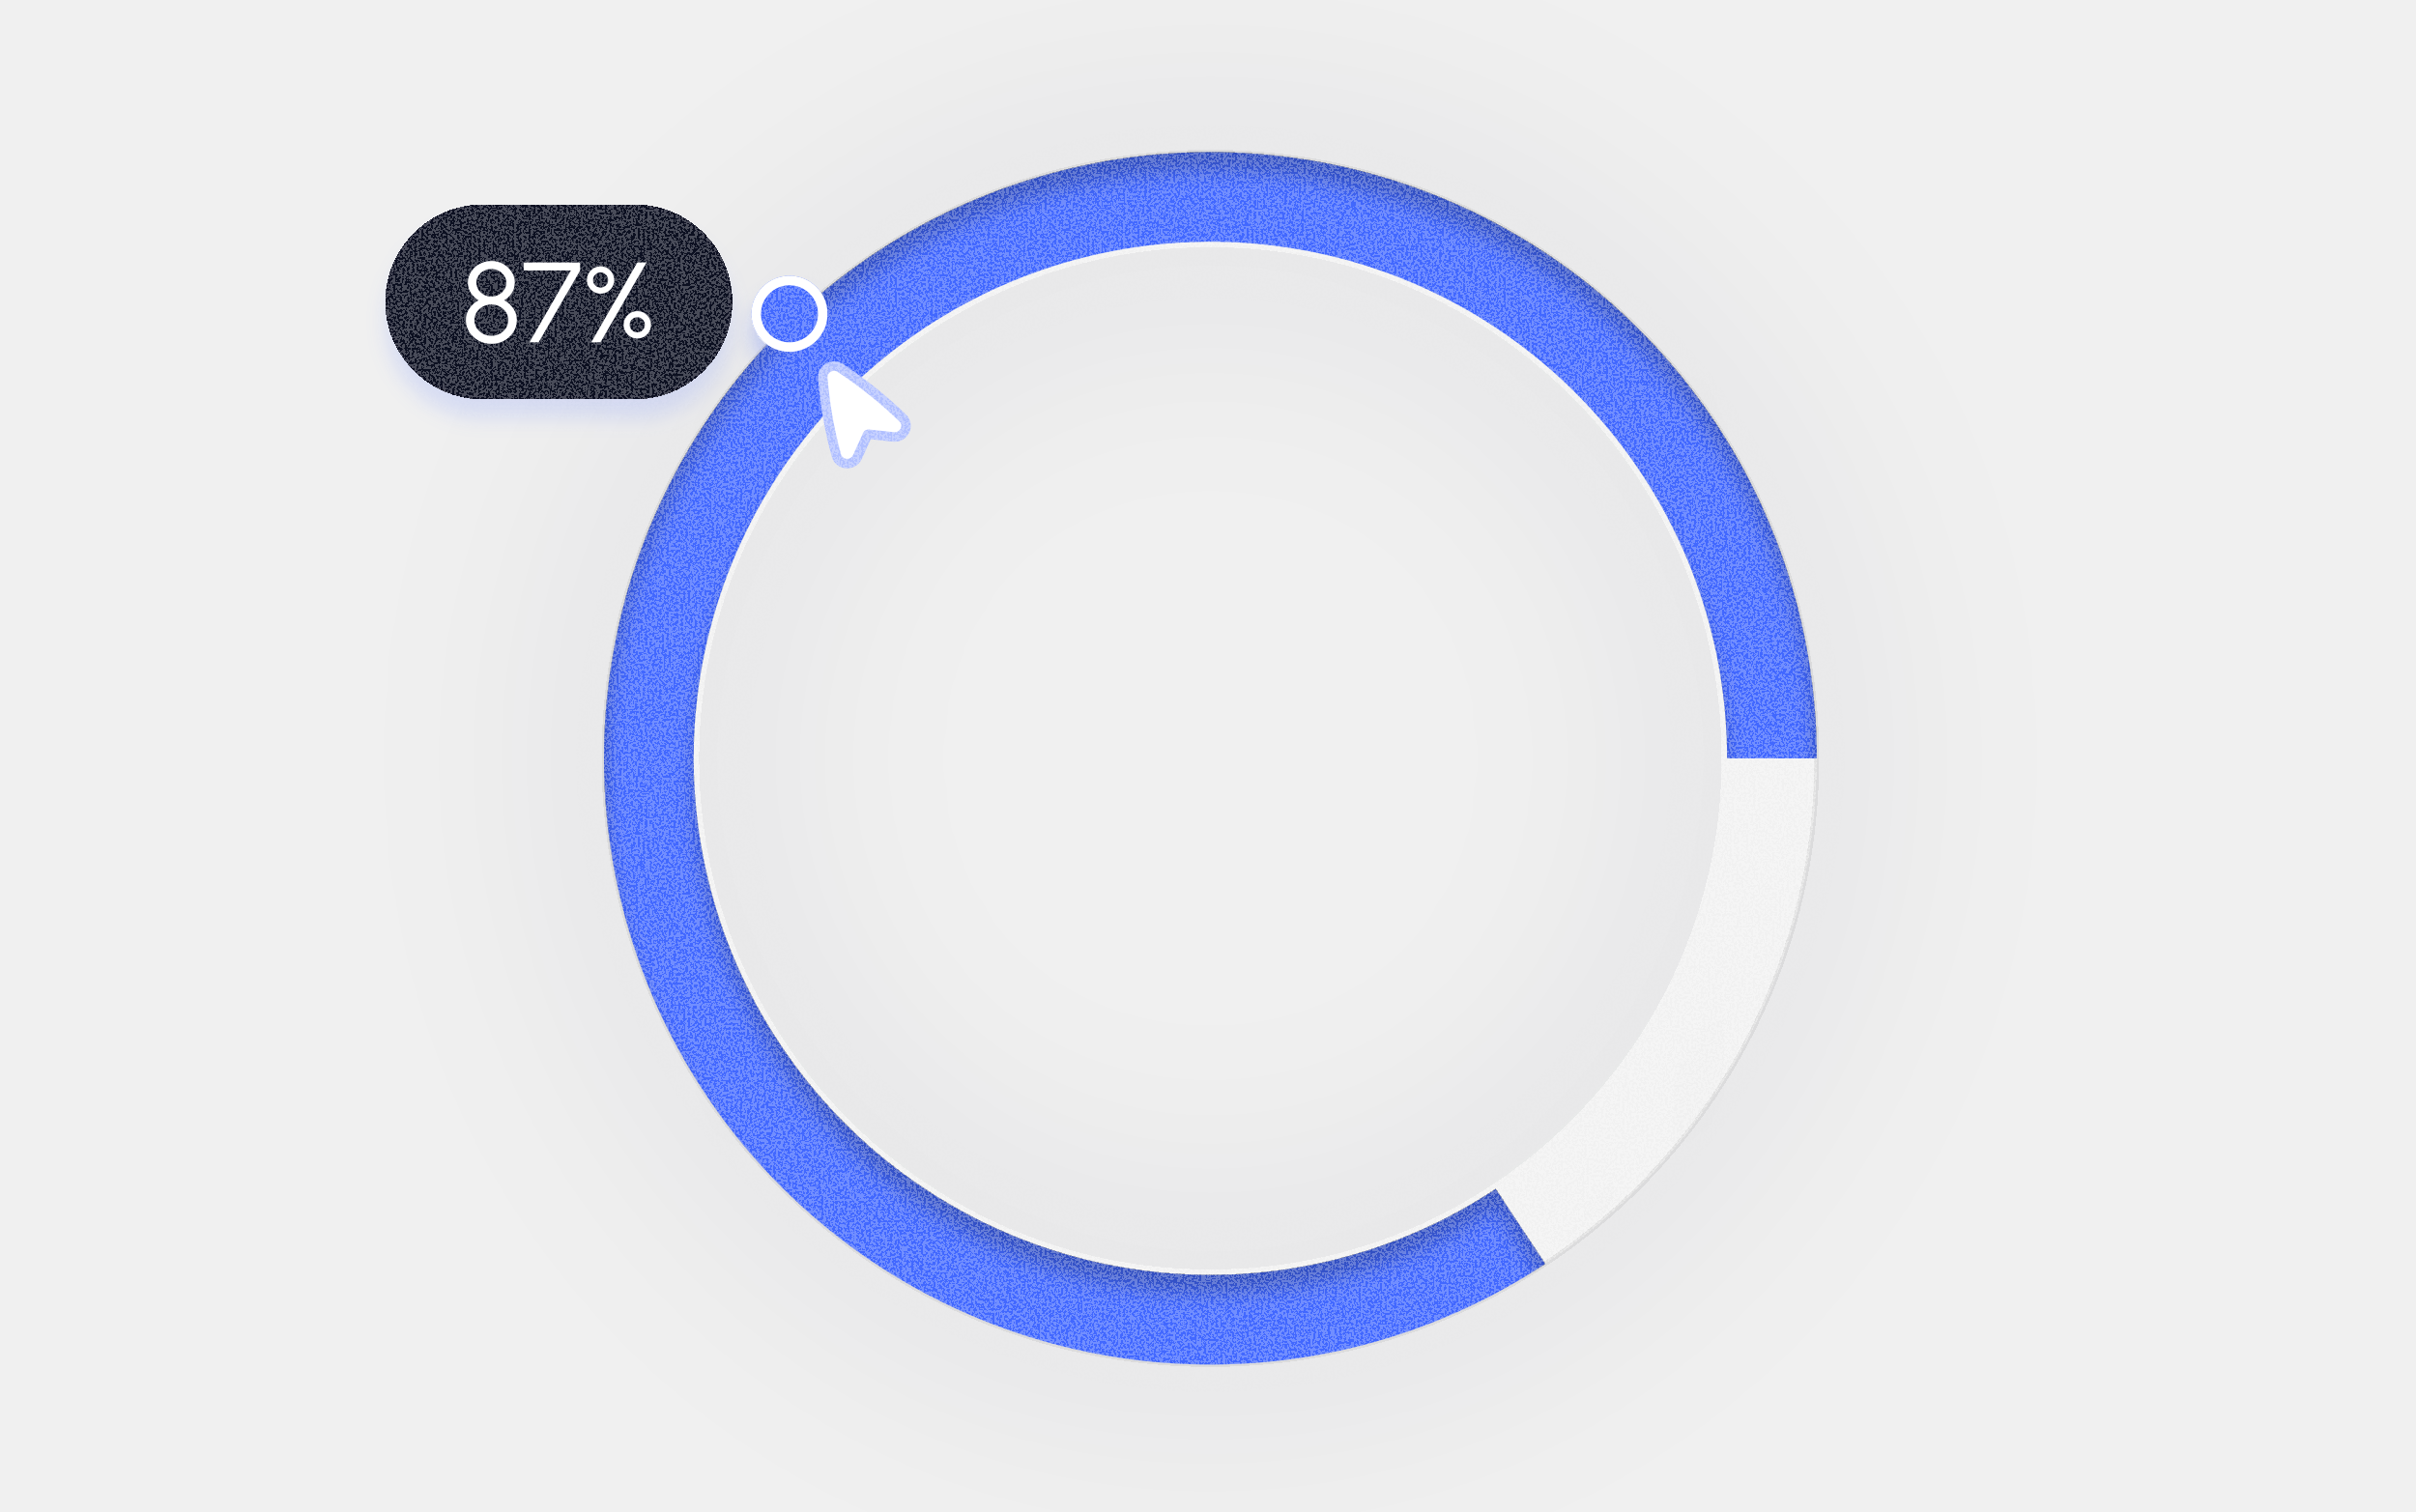
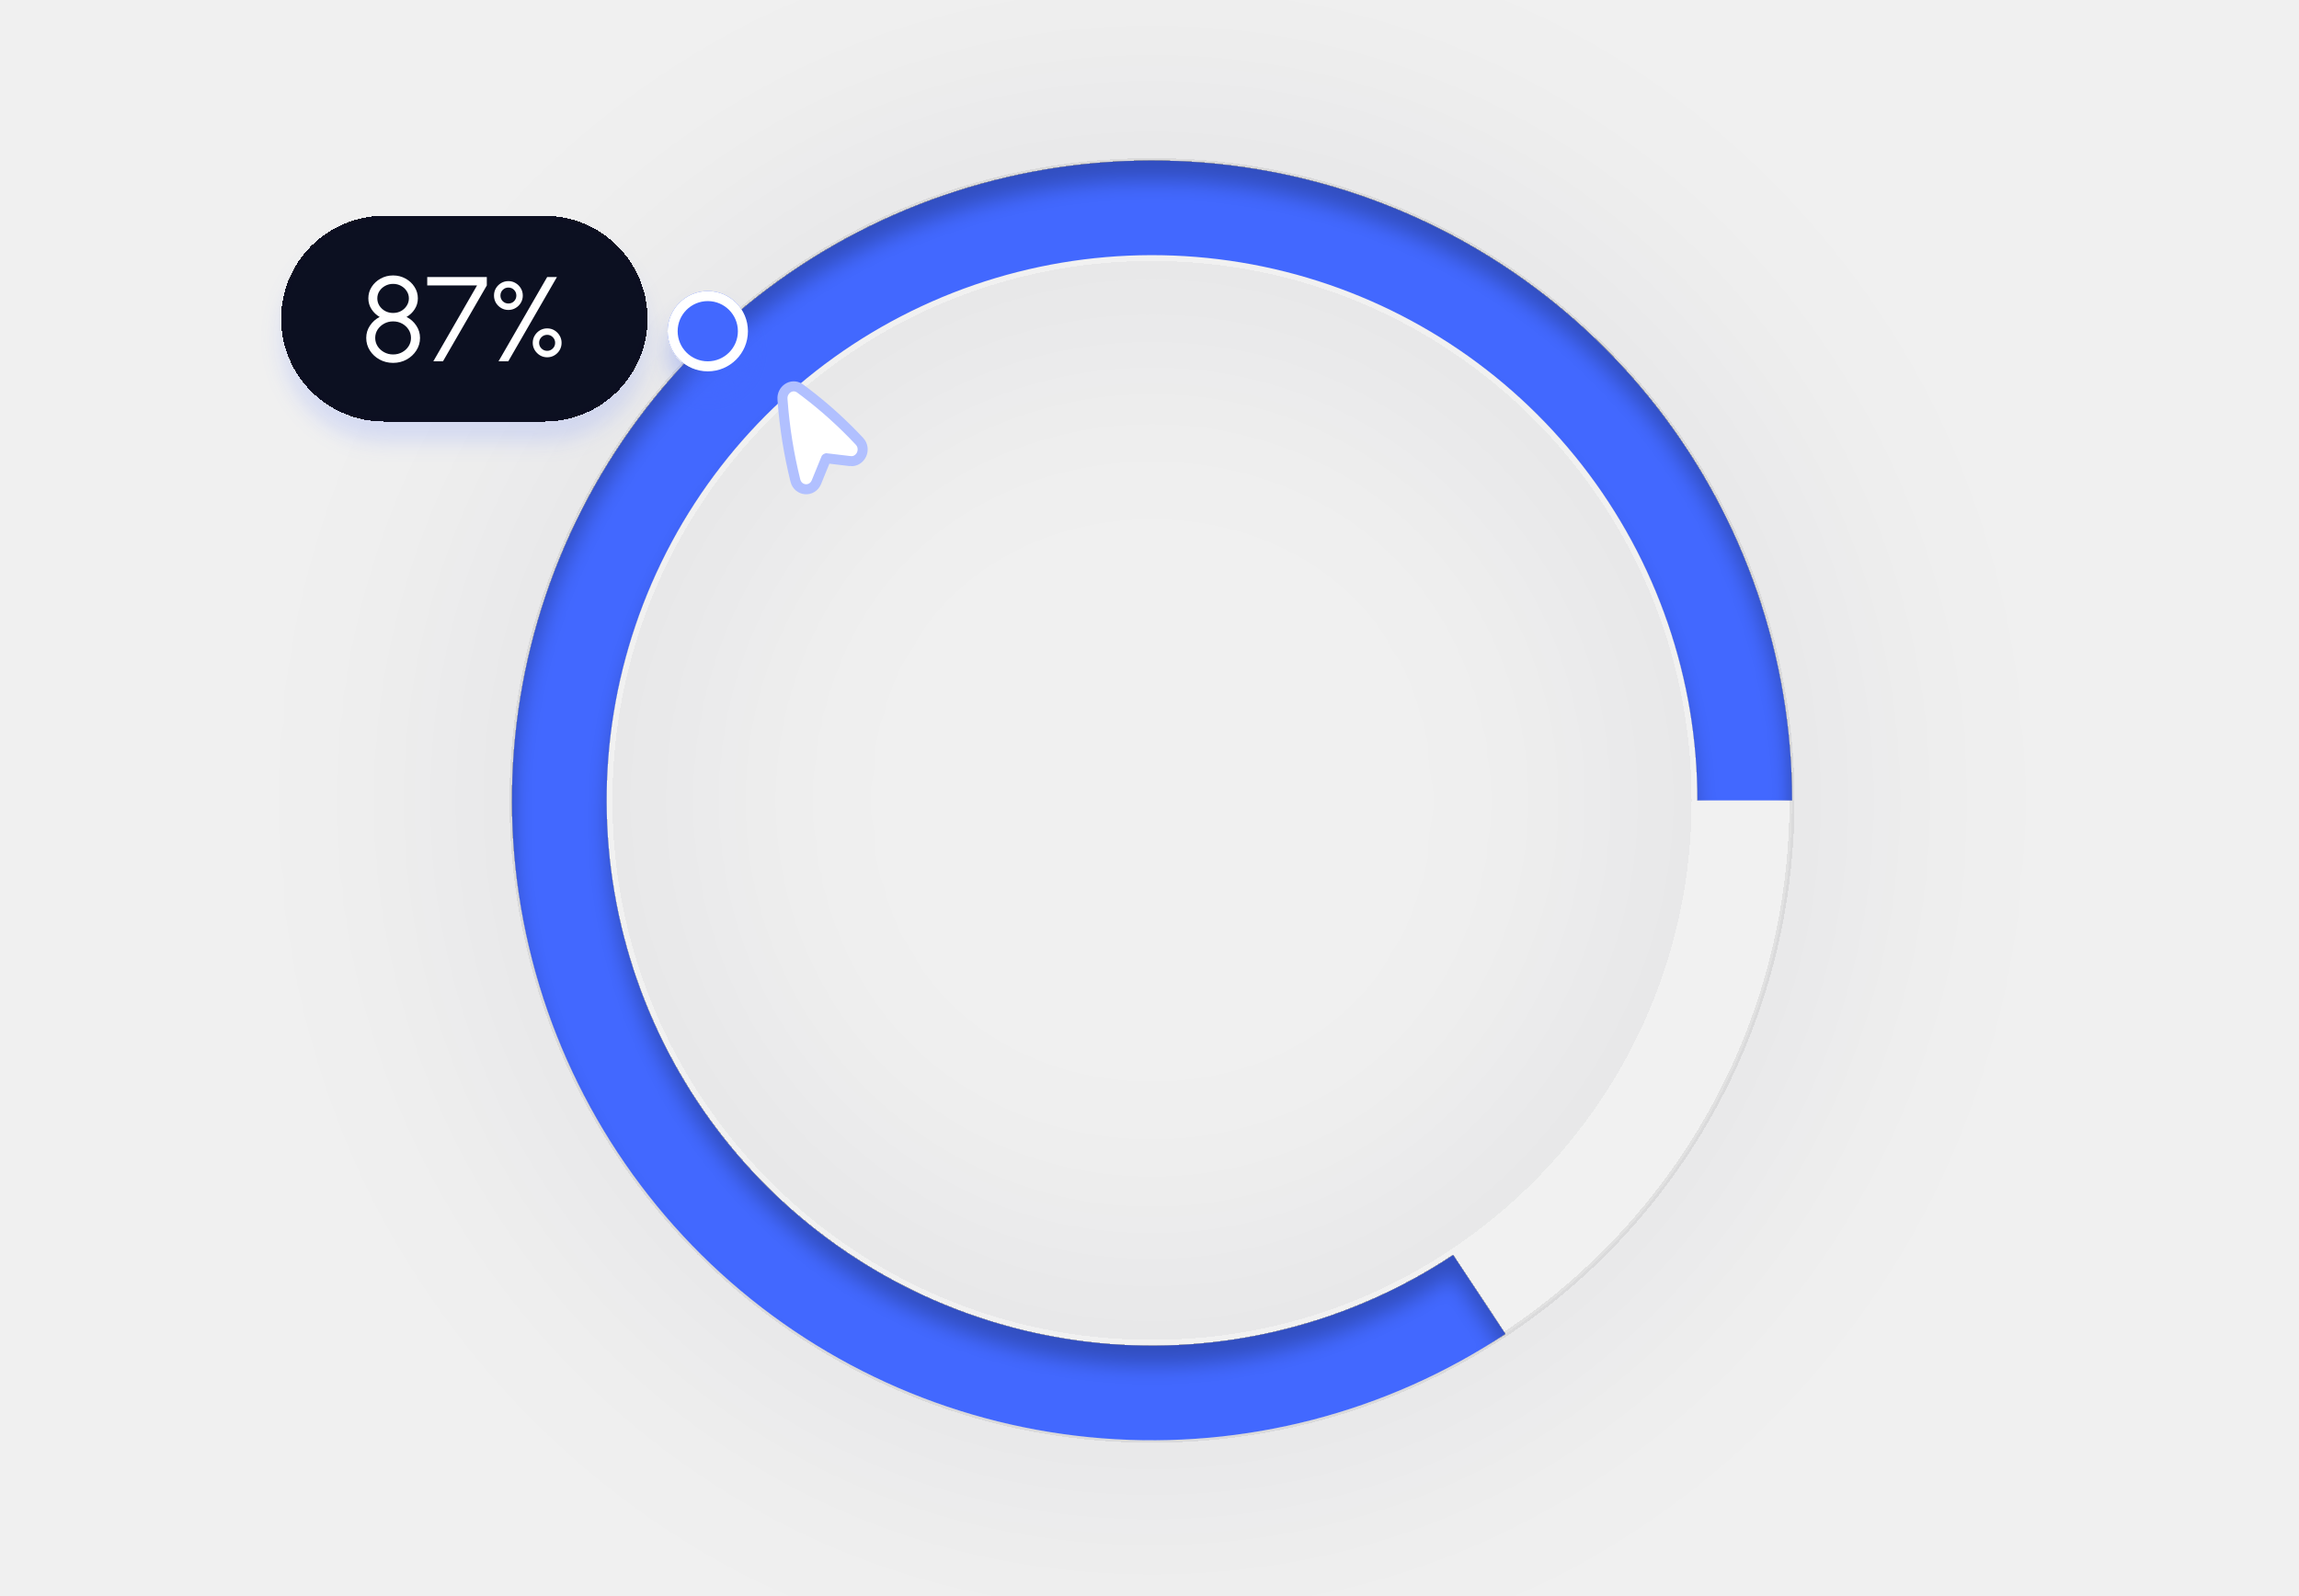
- <svg xmlns="http://www.w3.org/2000/svg" width="508" height="318" viewBox="0 0 508 318" fill="none">
-   <g clip-path="url(#clip0_776_983)" filter="url(#filter0_n_776_983)">
-     <g filter="url(#filter1_d_776_983)">
-       <circle cx="254.5" cy="159.5" r="117.5" stroke="#F1F1F1" stroke-width="20" shape-rendering="crispEdges" />
+ <svg xmlns="http://www.w3.org/2000/svg" width="458" height="318" viewBox="0 0 458 318" fill="none">
+   <g clip-path="url(#clip0_790_4213)">
+     <g filter="url(#filter0_d_790_4213)">
+       <circle cx="229.5" cy="159.5" r="117.5" stroke="#F1F1F1" stroke-width="20" shape-rendering="crispEdges" />
    </g>
-     <g filter="url(#filter2_d_776_983)">
-       <circle cx="254.5" cy="159.5" r="127.5" stroke="#595959" stroke-opacity="0.1" shape-rendering="crispEdges" />
+     <g filter="url(#filter1_d_790_4213)">
+       <circle cx="229.5" cy="159.5" r="127.5" stroke="#595959" stroke-opacity="0.1" shape-rendering="crispEdges" />
    </g>
-     <g filter="url(#filter3_i_776_983)">
-       <mask id="path-3-inside-1_776_983" fill="white">
-         <path d="M382 159.5C382 131.099 372.517 103.51 355.055 81.111C337.594 58.711 313.153 42.784 285.61 35.854C258.067 28.924 228.999 31.388 203.016 42.857C177.033 54.325 155.623 74.141 142.182 99.161C128.741 124.18 124.038 152.971 128.82 180.967C133.602 208.963 147.595 234.561 168.579 253.701C189.563 272.84 216.336 284.426 244.653 286.619C272.969 288.813 301.208 281.489 324.889 265.809L314.487 250.099C294.305 263.462 270.24 269.703 246.108 267.834C221.976 265.964 199.159 256.091 181.276 239.78C163.393 223.469 151.468 201.654 147.393 177.795C143.318 153.936 147.325 129.4 158.78 108.078C170.235 86.755 188.481 69.868 210.624 60.094C232.767 50.321 257.54 48.22 281.013 54.126C304.485 60.032 325.314 73.606 340.195 92.695C355.077 111.784 363.158 135.296 363.158 159.5H382Z" />
+     <g filter="url(#filter2_i_790_4213)">
+       <mask id="path-3-inside-1_790_4213" fill="white">
+         <path d="M357 159.5C357 131.099 347.517 103.51 330.055 81.111C312.594 58.711 288.153 42.784 260.61 35.854C233.067 28.924 203.999 31.388 178.016 42.857C152.033 54.325 130.623 74.141 117.182 99.161C103.741 124.18 99.038 152.971 103.82 180.967C108.602 208.963 122.595 234.561 143.579 253.701C164.563 272.84 191.336 284.426 219.653 286.619C247.969 288.813 276.208 281.489 299.889 265.809L289.487 250.099C269.305 263.462 245.24 269.703 221.108 267.834C196.976 265.964 174.159 256.091 156.276 239.78C138.393 223.469 126.468 201.654 122.393 177.795C118.318 153.936 122.325 129.4 133.78 108.078C145.235 86.755 163.481 69.868 185.624 60.094C207.767 50.321 232.54 48.22 256.013 54.126C279.485 60.032 300.314 73.606 315.195 92.695C330.077 111.784 338.158 135.296 338.158 159.5H357Z" />
      </mask>
-       <path d="M382 159.5C382 131.099 372.517 103.51 355.055 81.111C337.594 58.711 313.153 42.784 285.61 35.854C258.067 28.924 228.999 31.388 203.016 42.857C177.033 54.325 155.623 74.141 142.182 99.161C128.741 124.18 124.038 152.971 128.82 180.967C133.602 208.963 147.595 234.561 168.579 253.701C189.563 272.84 216.336 284.426 244.653 286.619C272.969 288.813 301.208 281.489 324.889 265.809L314.487 250.099C294.305 263.462 270.24 269.703 246.108 267.834C221.976 265.964 199.159 256.091 181.276 239.78C163.393 223.469 151.468 201.654 147.393 177.795C143.318 153.936 147.325 129.4 158.78 108.078C170.235 86.755 188.481 69.868 210.624 60.094C232.767 50.321 257.54 48.22 281.013 54.126C304.485 60.032 325.314 73.606 340.195 92.695C355.077 111.784 363.158 135.296 363.158 159.5H382Z" stroke="#4268FF" stroke-width="40" mask="url(#path-3-inside-1_776_983)" />
+       <path d="M357 159.5C357 131.099 347.517 103.51 330.055 81.111C312.594 58.711 288.153 42.784 260.61 35.854C233.067 28.924 203.999 31.388 178.016 42.857C152.033 54.325 130.623 74.141 117.182 99.161C103.741 124.18 99.038 152.971 103.82 180.967C108.602 208.963 122.595 234.561 143.579 253.701C164.563 272.84 191.336 284.426 219.653 286.619C247.969 288.813 276.208 281.489 299.889 265.809L289.487 250.099C269.305 263.462 245.24 269.703 221.108 267.834C196.976 265.964 174.159 256.091 156.276 239.78C138.393 223.469 126.468 201.654 122.393 177.795C118.318 153.936 122.325 129.4 133.78 108.078C145.235 86.755 163.481 69.868 185.624 60.094C207.767 50.321 232.54 48.22 256.013 54.126C279.485 60.032 300.314 73.606 315.195 92.695C330.077 111.784 338.158 135.296 338.158 159.5H357Z" stroke="#4268FF" stroke-width="40" mask="url(#path-3-inside-1_790_4213)" />
    </g>
-     <g filter="url(#filter4_d_776_983)">
-       <rect x="81" y="43" width="73" height="41" rx="20.5" fill="#0C1021" shape-rendering="crispEdges" />
-       <rect x="81.5" y="43.5" width="72" height="40" rx="20" stroke="#0C1021" stroke-opacity="0.1" shape-rendering="crispEdges" />
-       <path d="M103.312 72.312C102.328 72.312 101.428 72.088 100.612 71.64C99.804 71.192 99.16 70.592 98.68 69.84C98.2 69.088 97.96 68.252 97.96 67.332C97.96 66.436 98.208 65.62 98.704 64.884C99.2 64.14 99.844 63.564 100.636 63.156C99.98 62.78 99.44 62.268 99.016 61.62C98.592 60.964 98.38 60.244 98.38 59.46C98.38 58.62 98.6 57.856 99.04 57.168C99.488 56.472 100.084 55.92 100.828 55.512C101.58 55.096 102.408 54.888 103.312 54.888C104.216 54.888 105.04 55.096 105.784 55.512C106.536 55.92 107.132 56.472 107.572 57.168C108.02 57.856 108.244 58.62 108.244 59.46C108.244 60.244 108.032 60.964 107.608 61.62C107.192 62.268 106.652 62.78 105.988 63.156C106.796 63.564 107.444 64.14 107.932 64.884C108.428 65.62 108.676 66.436 108.676 67.332C108.676 68.244 108.432 69.08 107.944 69.84C107.464 70.592 106.82 71.192 106.012 71.64C105.204 72.088 104.304 72.312 103.312 72.312ZM103.312 70.632C103.976 70.632 104.576 70.484 105.112 70.188C105.648 69.892 106.076 69.496 106.396 69C106.716 68.496 106.876 67.94 106.876 67.332C106.876 66.724 106.716 66.172 106.396 65.676C106.076 65.18 105.648 64.784 105.112 64.488C104.576 64.192 103.976 64.044 103.312 64.044C102.664 64.044 102.068 64.192 101.524 64.488C100.988 64.784 100.556 65.18 100.228 65.676C99.908 66.172 99.748 66.724 99.748 67.332C99.748 67.94 99.908 68.496 100.228 69C100.556 69.496 100.988 69.892 101.524 70.188C102.068 70.484 102.664 70.632 103.312 70.632ZM103.312 62.364C103.896 62.364 104.424 62.236 104.896 61.98C105.368 61.716 105.744 61.364 106.024 60.924C106.312 60.484 106.456 59.996 106.456 59.46C106.456 58.924 106.312 58.44 106.024 58.008C105.744 57.568 105.368 57.22 104.896 56.964C104.424 56.7 103.896 56.568 103.312 56.568C102.736 56.568 102.208 56.7 101.728 56.964C101.256 57.22 100.876 57.568 100.588 58.008C100.308 58.44 100.168 58.924 100.168 59.46C100.168 59.996 100.308 60.484 100.588 60.924C100.876 61.364 101.256 61.716 101.728 61.98C102.208 62.236 102.736 62.364 103.312 62.364ZM111.325 72L120.037 56.88H110.113V55.2H121.981V56.88L113.245 72H111.325ZM124.313 72L134.009 55.2H135.953L126.257 72H124.313ZM126.281 61.764C125.753 61.764 125.273 61.636 124.841 61.38C124.409 61.124 124.061 60.78 123.797 60.348C123.541 59.908 123.413 59.424 123.413 58.896C123.413 58.352 123.541 57.864 123.797 57.432C124.061 57 124.409 56.656 124.841 56.4C125.281 56.144 125.761 56.016 126.281 56.016C126.809 56.016 127.289 56.148 127.721 56.412C128.153 56.668 128.497 57.012 128.753 57.444C129.017 57.876 129.149 58.36 129.149 58.896C129.149 59.432 129.017 59.916 128.753 60.348C128.497 60.78 128.149 61.124 127.709 61.38C127.277 61.636 126.801 61.764 126.281 61.764ZM126.281 60.48C126.729 60.48 127.105 60.328 127.409 60.024C127.713 59.712 127.865 59.336 127.865 58.896C127.865 58.448 127.713 58.072 127.409 57.768C127.105 57.456 126.729 57.3 126.281 57.3C125.841 57.3 125.465 57.456 125.153 57.768C124.849 58.072 124.697 58.448 124.697 58.896C124.697 59.336 124.849 59.712 125.153 60.024C125.465 60.328 125.841 60.48 126.281 60.48ZM134.009 71.196C133.481 71.196 132.997 71.064 132.557 70.8C132.125 70.528 131.777 70.176 131.513 69.744C131.257 69.304 131.129 68.828 131.129 68.316C131.129 67.78 131.261 67.296 131.525 66.864C131.789 66.424 132.137 66.076 132.569 65.82C133.009 65.564 133.489 65.436 134.009 65.436C134.545 65.436 135.029 65.568 135.461 65.832C135.893 66.096 136.237 66.448 136.493 66.888C136.749 67.32 136.877 67.796 136.877 68.316C136.877 68.844 136.749 69.328 136.493 69.768C136.237 70.2 135.889 70.548 135.449 70.812C135.017 71.068 134.537 71.196 134.009 71.196ZM134.009 69.912C134.441 69.912 134.813 69.756 135.125 69.444C135.437 69.132 135.593 68.756 135.593 68.316C135.593 67.876 135.437 67.5 135.125 67.188C134.813 66.876 134.441 66.72 134.009 66.72C133.569 66.72 133.189 66.876 132.869 67.188C132.557 67.5 132.401 67.876 132.401 68.316C132.401 68.756 132.557 69.132 132.869 69.444C133.189 69.756 133.569 69.912 134.009 69.912Z" fill="white" />
+     <g filter="url(#filter3_d_790_4213)">
+       <rect x="56" y="43" width="73" height="41" rx="20.5" fill="#0C1021" shape-rendering="crispEdges" />
+       <rect x="56.5" y="43.5" width="72" height="40" rx="20" stroke="#0C1021" stroke-opacity="0.1" shape-rendering="crispEdges" />
+       <path d="M78.312 72.312C77.328 72.312 76.428 72.088 75.612 71.64C74.804 71.192 74.16 70.592 73.68 69.84C73.2 69.088 72.96 68.252 72.96 67.332C72.96 66.436 73.208 65.62 73.704 64.884C74.2 64.14 74.844 63.564 75.636 63.156C74.98 62.78 74.44 62.268 74.016 61.62C73.592 60.964 73.38 60.244 73.38 59.46C73.38 58.62 73.6 57.856 74.04 57.168C74.488 56.472 75.084 55.92 75.828 55.512C76.58 55.096 77.408 54.888 78.312 54.888C79.216 54.888 80.04 55.096 80.784 55.512C81.536 55.92 82.132 56.472 82.572 57.168C83.02 57.856 83.244 58.62 83.244 59.46C83.244 60.244 83.032 60.964 82.608 61.62C82.192 62.268 81.652 62.78 80.988 63.156C81.796 63.564 82.444 64.14 82.932 64.884C83.428 65.62 83.676 66.436 83.676 67.332C83.676 68.244 83.432 69.08 82.944 69.84C82.464 70.592 81.82 71.192 81.012 71.64C80.204 72.088 79.304 72.312 78.312 72.312ZM78.312 70.632C78.976 70.632 79.576 70.484 80.112 70.188C80.648 69.892 81.076 69.496 81.396 69C81.716 68.496 81.876 67.94 81.876 67.332C81.876 66.724 81.716 66.172 81.396 65.676C81.076 65.18 80.648 64.784 80.112 64.488C79.576 64.192 78.976 64.044 78.312 64.044C77.664 64.044 77.068 64.192 76.524 64.488C75.988 64.784 75.556 65.18 75.228 65.676C74.908 66.172 74.748 66.724 74.748 67.332C74.748 67.94 74.908 68.496 75.228 69C75.556 69.496 75.988 69.892 76.524 70.188C77.068 70.484 77.664 70.632 78.312 70.632ZM78.312 62.364C78.896 62.364 79.424 62.236 79.896 61.98C80.368 61.716 80.744 61.364 81.024 60.924C81.312 60.484 81.456 59.996 81.456 59.46C81.456 58.924 81.312 58.44 81.024 58.008C80.744 57.568 80.368 57.22 79.896 56.964C79.424 56.7 78.896 56.568 78.312 56.568C77.736 56.568 77.208 56.7 76.728 56.964C76.256 57.22 75.876 57.568 75.588 58.008C75.308 58.44 75.168 58.924 75.168 59.46C75.168 59.996 75.308 60.484 75.588 60.924C75.876 61.364 76.256 61.716 76.728 61.98C77.208 62.236 77.736 62.364 78.312 62.364ZM86.325 72L95.037 56.88H85.113V55.2H96.981V56.88L88.245 72H86.325ZM99.313 72L109.009 55.2H110.953L101.257 72H99.313ZM101.281 61.764C100.753 61.764 100.273 61.636 99.841 61.38C99.409 61.124 99.061 60.78 98.797 60.348C98.541 59.908 98.413 59.424 98.413 58.896C98.413 58.352 98.541 57.864 98.797 57.432C99.061 57 99.409 56.656 99.841 56.4C100.281 56.144 100.761 56.016 101.281 56.016C101.809 56.016 102.289 56.148 102.721 56.412C103.153 56.668 103.497 57.012 103.753 57.444C104.017 57.876 104.149 58.36 104.149 58.896C104.149 59.432 104.017 59.916 103.753 60.348C103.497 60.78 103.149 61.124 102.709 61.38C102.277 61.636 101.801 61.764 101.281 61.764ZM101.281 60.48C101.729 60.48 102.105 60.328 102.409 60.024C102.713 59.712 102.865 59.336 102.865 58.896C102.865 58.448 102.713 58.072 102.409 57.768C102.105 57.456 101.729 57.3 101.281 57.3C100.841 57.3 100.465 57.456 100.153 57.768C99.849 58.072 99.697 58.448 99.697 58.896C99.697 59.336 99.849 59.712 100.153 60.024C100.465 60.328 100.841 60.48 101.281 60.48ZM109.009 71.196C108.481 71.196 107.997 71.064 107.557 70.8C107.125 70.528 106.777 70.176 106.513 69.744C106.257 69.304 106.129 68.828 106.129 68.316C106.129 67.78 106.261 67.296 106.525 66.864C106.789 66.424 107.137 66.076 107.569 65.82C108.009 65.564 108.489 65.436 109.009 65.436C109.545 65.436 110.029 65.568 110.461 65.832C110.893 66.096 111.237 66.448 111.493 66.888C111.749 67.32 111.877 67.796 111.877 68.316C111.877 68.844 111.749 69.328 111.493 69.768C111.237 70.2 110.889 70.548 110.449 70.812C110.017 71.068 109.537 71.196 109.009 71.196ZM109.009 69.912C109.441 69.912 109.813 69.756 110.125 69.444C110.437 69.132 110.593 68.756 110.593 68.316C110.593 67.876 110.437 67.5 110.125 67.188C109.813 66.876 109.441 66.72 109.009 66.72C108.569 66.72 108.189 66.876 107.869 67.188C107.557 67.5 107.401 67.876 107.401 68.316C107.401 68.756 107.557 69.132 107.869 69.444C108.189 69.756 108.569 69.912 109.009 69.912Z" fill="white" />
    </g>
-     <g filter="url(#filter5_d_776_983)">
-       <circle cx="166" cy="66" r="8" fill="#4268FF" />
-       <circle cx="166" cy="66" r="7" stroke="white" stroke-width="2" />
+     <g filter="url(#filter4_d_790_4213)">
+       <circle cx="141" cy="66" r="8" fill="#4268FF" />
+       <circle cx="141" cy="66" r="7" stroke="white" stroke-width="2" />
    </g>
-     <path d="M173.009 79.554C172.832 77.423 175.187 76.384 176.712 77.401H176.713L177.009 77.6L177.859 78.175C182.098 81.075 186.088 84.325 189.785 87.892V87.893C190.616 88.695 190.677 89.786 190.249 90.612C189.863 91.357 189.058 91.926 188.087 91.9L187.891 91.887L182.625 91.323C182.502 91.31 182.427 91.379 182.408 91.421V91.422L180.279 96.118C179.391 98.079 176.454 97.93 175.86 95.776C174.43 90.584 173.485 85.269 173.038 79.901L173.009 79.554Z" fill="white" stroke="#B1C0FF" stroke-width="2" />
+     <path d="M155.883 79.546C155.743 77.685 157.675 76.322 159.263 77.324L159.415 77.429L159.416 77.43L159.682 77.627L160.45 78.203C164.276 81.107 167.877 84.36 171.212 87.929C171.962 88.731 172 89.784 171.63 90.575C171.27 91.344 170.442 92.013 169.376 91.886V91.885L164.63 91.321C164.625 91.321 164.621 91.322 164.619 91.322C164.616 91.323 164.612 91.324 164.605 91.328C164.592 91.337 164.573 91.355 164.561 91.386L164.56 91.387L162.641 96.084C162.243 97.058 161.337 97.562 160.43 97.49C159.52 97.418 158.706 96.778 158.451 95.752C157.163 90.564 156.311 85.254 155.908 79.893L155.883 79.546Z" fill="white" stroke="#B1C0FF" stroke-width="2" />
  </g>
  <defs>
-     <filter id="filter0_n_776_983" x="0" y="0" width="508" height="318" filterUnits="userSpaceOnUse" color-interpolation-filters="sRGB">
-       <feFlood flood-opacity="0" result="BackgroundImageFix" />
-       <feBlend mode="normal" in="SourceGraphic" in2="BackgroundImageFix" result="shape" />
-       <feTurbulence type="fractalNoise" baseFrequency="2 2" stitchTiles="stitch" numOctaves="3" result="noise" seed="2580" />
-       <feColorMatrix in="noise" type="luminanceToAlpha" result="alphaNoise" />
-       <feComponentTransfer in="alphaNoise" result="coloredNoise1">
-         <feFuncA type="discrete" tableValues="1 1 1 1 1 1 1 1 1 1 1 1 1 1 1 1 1 1 1 1 1 1 1 1 1 1 1 1 1 1 1 1 1 1 1 1 1 1 1 1 1 1 1 1 1 1 1 1 1 1 1 0 0 0 0 0 0 0 0 0 0 0 0 0 0 0 0 0 0 0 0 0 0 0 0 0 0 0 0 0 0 0 0 0 0 0 0 0 0 0 0 0 0 0 0 0 0 0 0 0 " />
-       </feComponentTransfer>
-       <feComposite operator="in" in2="shape" in="coloredNoise1" result="noise1Clipped" />
-       <feFlood flood-color="rgba(255, 255, 255, 0.25)" result="color1Flood" />
-       <feComposite operator="in" in2="noise1Clipped" in="color1Flood" result="color1" />
-       <feMerge result="effect1_noise_776_983">
-         <feMergeNode in="shape" />
-         <feMergeNode in="color1" />
-       </feMerge>
-     </filter>
-     <filter id="filter1_d_776_983" x="77" y="-18" width="355" height="355" filterUnits="userSpaceOnUse" color-interpolation-filters="sRGB">
+     <filter id="filter0_d_790_4213" x="52" y="-18" width="355" height="355" filterUnits="userSpaceOnUse" color-interpolation-filters="sRGB">
      <feFlood flood-opacity="0" result="BackgroundImageFix" />
      <feColorMatrix in="SourceAlpha" type="matrix" values="0 0 0 0 0 0 0 0 0 0 0 0 0 0 0 0 0 0 127 0" result="hardAlpha" />
      <feOffset />
      <feGaussianBlur stdDeviation="25" />
      <feComposite in2="hardAlpha" operator="out" />
      <feColorMatrix type="matrix" values="0 0 0 0 0.047 0 0 0 0 0.063 0 0 0 0 0.13 0 0 0 0.1 0" />
-       <feBlend mode="normal" in2="BackgroundImageFix" result="effect1_dropShadow_776_983" />
-       <feBlend mode="normal" in="SourceGraphic" in2="effect1_dropShadow_776_983" result="shape" />
+       <feBlend mode="normal" in2="BackgroundImageFix" result="effect1_dropShadow_790_4213" />
+       <feBlend mode="normal" in="SourceGraphic" in2="effect1_dropShadow_790_4213" result="shape" />
    </filter>
-     <filter id="filter2_d_776_983" x="76.5" y="-18.5" width="356" height="356" filterUnits="userSpaceOnUse" color-interpolation-filters="sRGB">
+     <filter id="filter1_d_790_4213" x="51.5" y="-18.5" width="356" height="356" filterUnits="userSpaceOnUse" color-interpolation-filters="sRGB">
      <feFlood flood-opacity="0" result="BackgroundImageFix" />
      <feColorMatrix in="SourceAlpha" type="matrix" values="0 0 0 0 0 0 0 0 0 0 0 0 0 0 0 0 0 0 127 0" result="hardAlpha" />
      <feOffset />
      <feGaussianBlur stdDeviation="25" />
      <feComposite in2="hardAlpha" operator="out" />
      <feColorMatrix type="matrix" values="0 0 0 0 0.047 0 0 0 0 0.063 0 0 0 0 0.13 0 0 0 0.1 0" />
-       <feBlend mode="normal" in2="BackgroundImageFix" result="effect1_dropShadow_776_983" />
-       <feBlend mode="normal" in="SourceGraphic" in2="effect1_dropShadow_776_983" result="shape" />
+       <feBlend mode="normal" in2="BackgroundImageFix" result="effect1_dropShadow_790_4213" />
+       <feBlend mode="normal" in="SourceGraphic" in2="effect1_dropShadow_790_4213" result="shape" />
    </filter>
-     <filter id="filter3_i_776_983" x="127" y="32" width="255" height="259" filterUnits="userSpaceOnUse" color-interpolation-filters="sRGB">
+     <filter id="filter2_i_790_4213" x="102" y="32" width="255" height="259" filterUnits="userSpaceOnUse" color-interpolation-filters="sRGB">
      <feFlood flood-opacity="0" result="BackgroundImageFix" />
      <feBlend mode="normal" in="SourceGraphic" in2="BackgroundImageFix" result="shape" />
      <feColorMatrix in="SourceAlpha" type="matrix" values="0 0 0 0 0 0 0 0 0 0 0 0 0 0 0 0 0 0 127 0" result="hardAlpha" />
      <feOffset dy="4" />
      <feGaussianBlur stdDeviation="2" />
      <feComposite in2="hardAlpha" operator="arithmetic" k2="-1" k3="1" />
      <feColorMatrix type="matrix" values="0 0 0 0 0 0 0 0 0 0 0 0 0 0 0 0 0 0 0.25 0" />
-       <feBlend mode="normal" in2="shape" result="effect1_innerShadow_776_983" />
+       <feBlend mode="normal" in2="shape" result="effect1_innerShadow_790_4213" />
    </filter>
-     <filter id="filter4_d_776_983" x="77" y="43" width="81" height="49" filterUnits="userSpaceOnUse" color-interpolation-filters="sRGB">
+     <filter id="filter3_d_790_4213" x="52" y="43" width="81" height="49" filterUnits="userSpaceOnUse" color-interpolation-filters="sRGB">
      <feFlood flood-opacity="0" result="BackgroundImageFix" />
      <feColorMatrix in="SourceAlpha" type="matrix" values="0 0 0 0 0 0 0 0 0 0 0 0 0 0 0 0 0 0 127 0" result="hardAlpha" />
      <feOffset dy="4" />
      <feGaussianBlur stdDeviation="2" />
      <feComposite in2="hardAlpha" operator="out" />
      <feColorMatrix type="matrix" values="0 0 0 0 0.26 0 0 0 0 0.408 0 0 0 0 1 0 0 0 0.15 0" />
-       <feBlend mode="normal" in2="BackgroundImageFix" result="effect1_dropShadow_776_983" />
-       <feBlend mode="normal" in="SourceGraphic" in2="effect1_dropShadow_776_983" result="shape" />
+       <feBlend mode="normal" in2="BackgroundImageFix" result="effect1_dropShadow_790_4213" />
+       <feBlend mode="normal" in="SourceGraphic" in2="effect1_dropShadow_790_4213" result="shape" />
    </filter>
-     <filter id="filter5_d_776_983" x="154" y="58" width="24" height="24" filterUnits="userSpaceOnUse" color-interpolation-filters="sRGB">
+     <filter id="filter4_d_790_4213" x="129" y="58" width="24" height="24" filterUnits="userSpaceOnUse" color-interpolation-filters="sRGB">
      <feFlood flood-opacity="0" result="BackgroundImageFix" />
      <feColorMatrix in="SourceAlpha" type="matrix" values="0 0 0 0 0 0 0 0 0 0 0 0 0 0 0 0 0 0 127 0" result="hardAlpha" />
      <feOffset dy="4" />
      <feGaussianBlur stdDeviation="2" />
      <feComposite in2="hardAlpha" operator="out" />
      <feColorMatrix type="matrix" values="0 0 0 0 0.26 0 0 0 0 0.408 0 0 0 0 1 0 0 0 0.25 0" />
-       <feBlend mode="normal" in2="BackgroundImageFix" result="effect1_dropShadow_776_983" />
-       <feBlend mode="normal" in="SourceGraphic" in2="effect1_dropShadow_776_983" result="shape" />
+       <feBlend mode="normal" in2="BackgroundImageFix" result="effect1_dropShadow_790_4213" />
+       <feBlend mode="normal" in="SourceGraphic" in2="effect1_dropShadow_790_4213" result="shape" />
    </filter>
-     <clipPath id="clip0_776_983">
-       <rect width="508" height="318" fill="white" />
+     <clipPath id="clip0_790_4213">
+       <rect width="458" height="318" fill="white" />
    </clipPath>
  </defs>
</svg>
